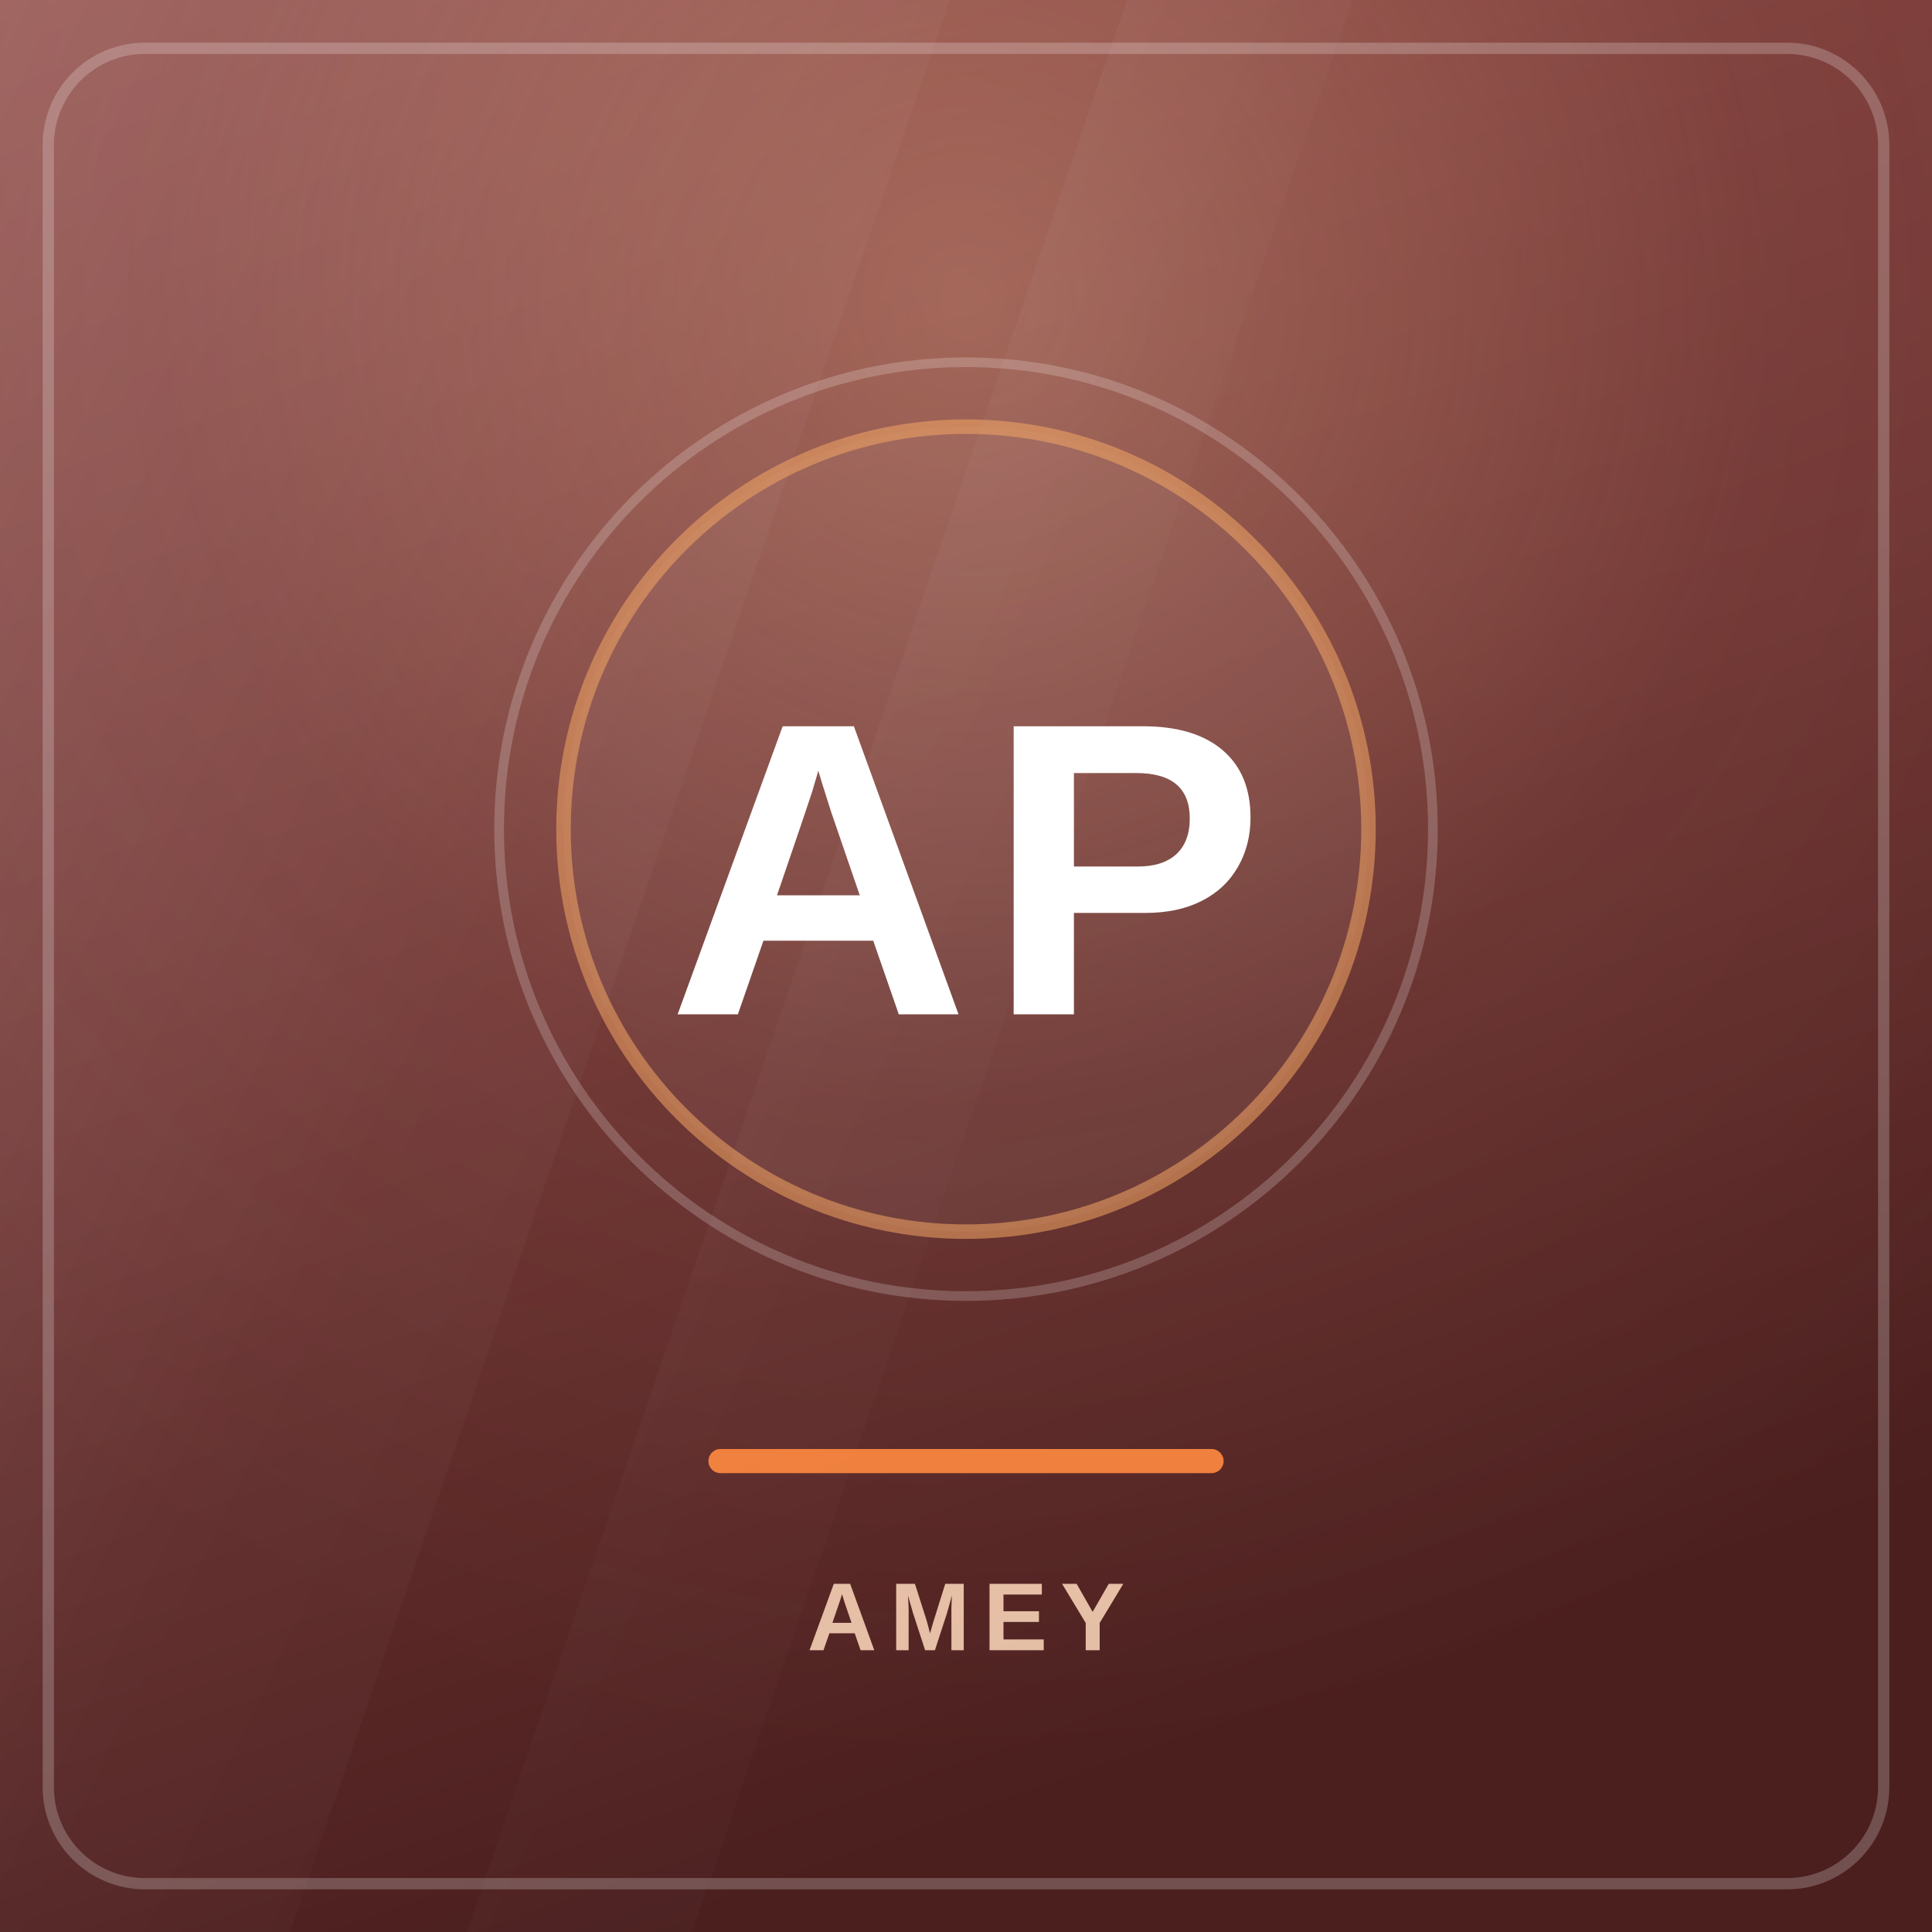
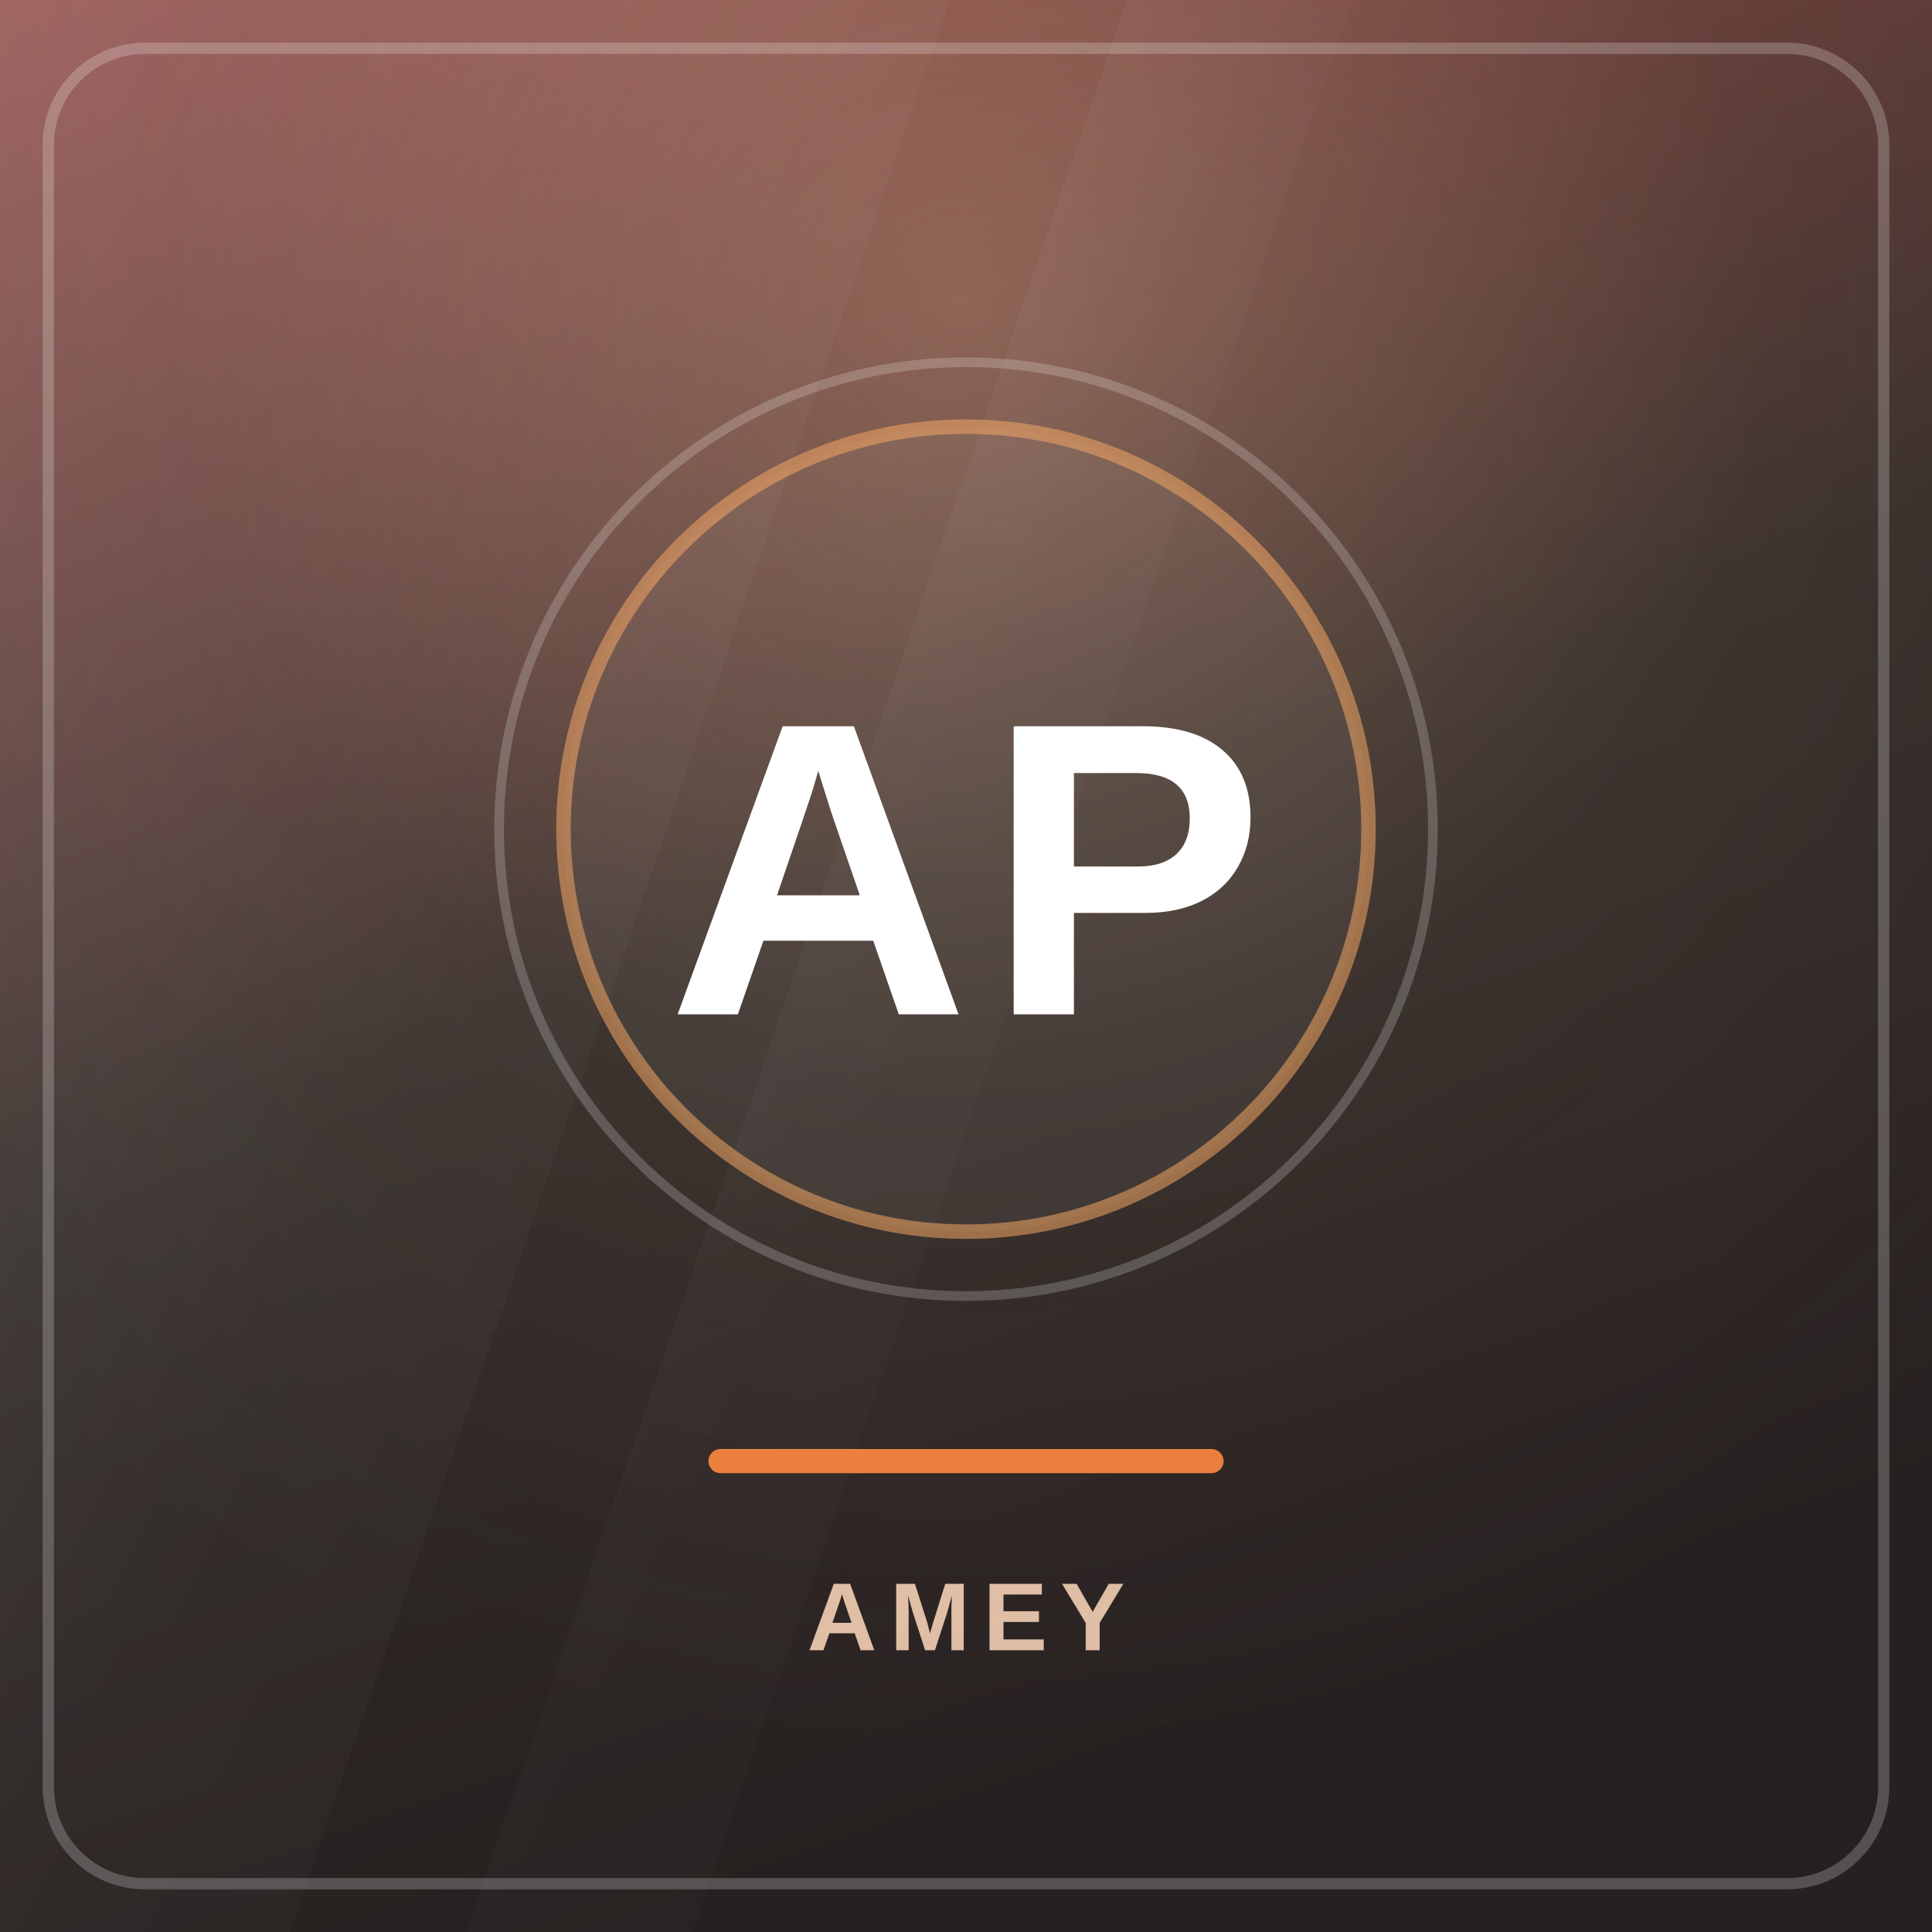
<svg xmlns="http://www.w3.org/2000/svg" viewBox="0 0 240 240" width="240" height="240">
  <defs>
    <linearGradient id="bg" x1="0" y1="0" x2="0.35" y2="1">
      <stop offset="0" stop-color="#8a4441" />
-       <stop offset="0.55" stop-color="#6c3231" />
-       <stop offset="1" stop-color="#4a1f1e" />
+       <stop offset="0.55" stop-color="#322b28" />
+       <stop offset="1" stop-color="#262020" />
    </linearGradient>
    <radialGradient id="glow" cx="0.5" cy="0.16" r="0.75">
      <stop offset="0" stop-color="#ffc9a3" stop-opacity="0.32" />
      <stop offset="0.55" stop-color="#ffc9a3" stop-opacity="0.06" />
      <stop offset="1" stop-color="#ffc9a3" stop-opacity="0" />
    </radialGradient>
    <linearGradient id="band" x1="0" y1="0" x2="1" y2="1">
      <stop offset="0" stop-color="#ffffff" stop-opacity="0.16" />
      <stop offset="0.5" stop-color="#ffffff" stop-opacity="0.03" />
      <stop offset="1" stop-color="#ffffff" stop-opacity="0" />
    </linearGradient>
  </defs>
  <rect width="240" height="240" fill="url(#bg)" />
  <rect width="240" height="240" fill="url(#glow)" />
  <polygon points="0,0 118,0 36,240 0,240" fill="url(#band)" />
  <polygon points="140,0 168,0 86,240 58,240" fill="url(#band)" opacity="0.6" />
  <circle cx="120" cy="103" r="58" fill="none" stroke="#ffffff" stroke-opacity="0.2" stroke-width="1.2" />
  <circle cx="120" cy="103" r="50" fill="#ffffff" fill-opacity="0.05" stroke="#f2a565" stroke-opacity="0.55" stroke-width="1.8" />
  <text x="120" y="126" text-anchor="middle" font-family="'Segoe UI','Plus Jakarta Sans',Arial,sans-serif" font-size="52" font-weight="700" letter-spacing="2" fill="#ffffff">AP</text>
  <rect x="88" y="180" width="64" height="3" rx="1.5" fill="#ff8a40" opacity="0.9" />
  <text x="120" y="205" text-anchor="middle" font-family="'Segoe UI',Arial,sans-serif" font-size="12" font-weight="600" letter-spacing="1.6" fill="#ffd9bd" opacity="0.85">AMEY</text>
  <rect x="6" y="6" width="228" height="228" rx="12" fill="none" stroke="#ffffff" stroke-opacity="0.22" stroke-width="1.4" />
</svg>
